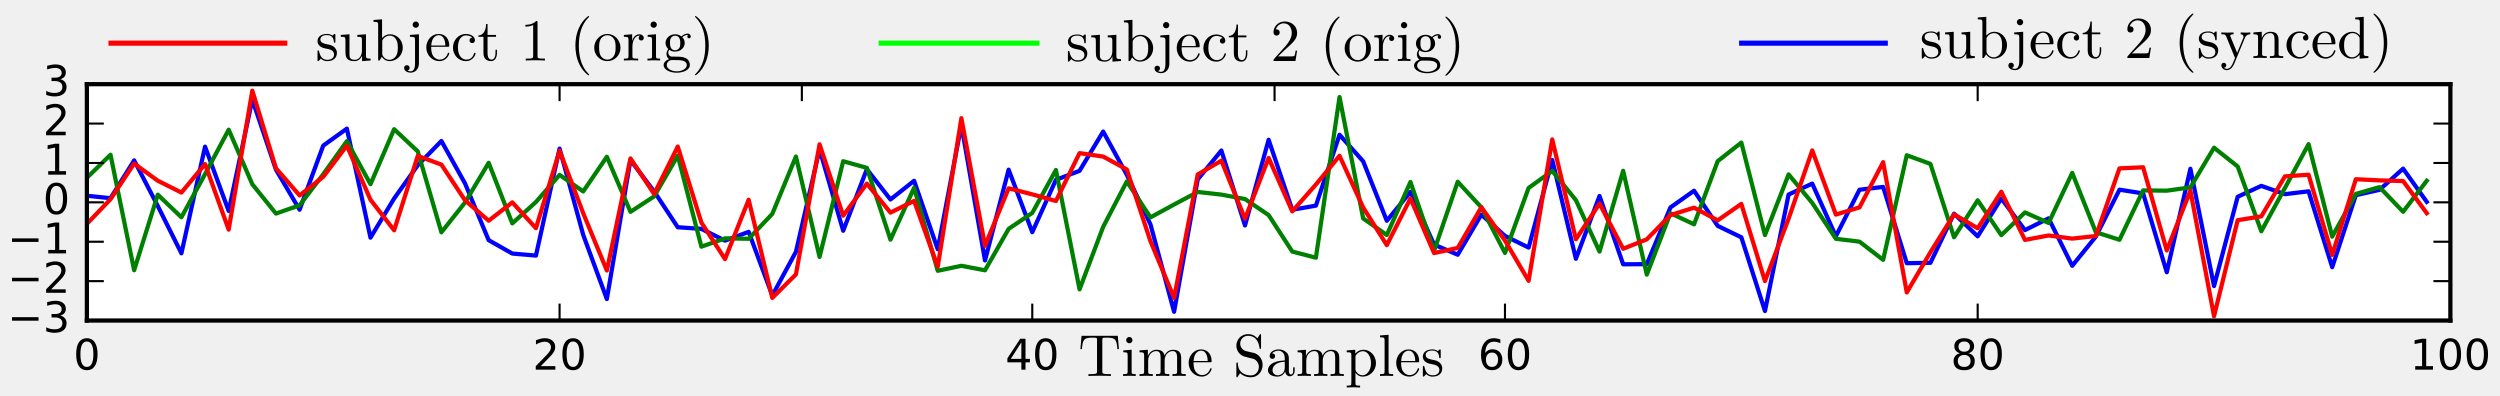
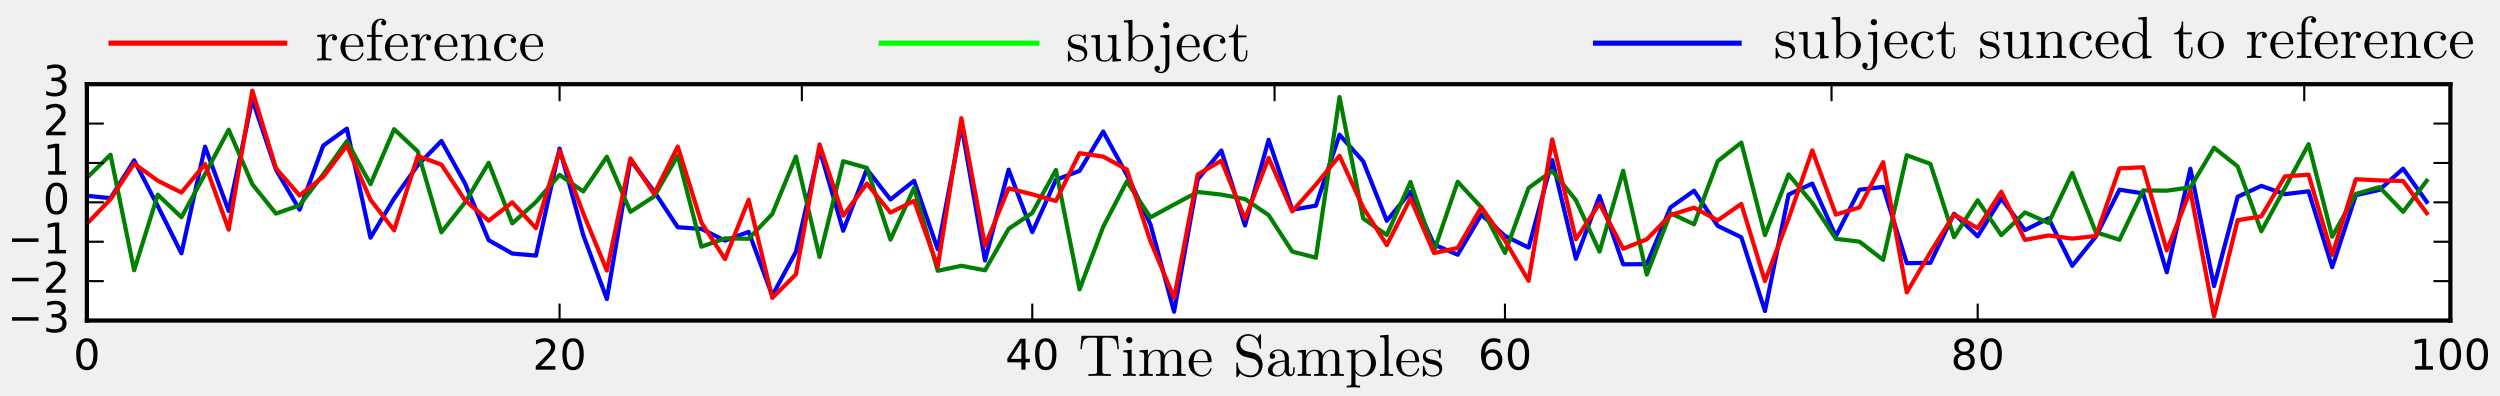
<svg xmlns="http://www.w3.org/2000/svg" id="svg2" version="1.1" xml:space="preserve" width="208.218mm" height="32.932mm" viewBox="0 0 737.779 116.688">
  <defs id="defs6">
    <clipPath clipPathUnits="userSpaceOnUse" id="clipPath20">
      <path d="m 90,9 558,0 0,55.8 -558,0 L 90,9 Z" id="path22" />
    </clipPath>
    <clipPath clipPathUnits="userSpaceOnUse" id="clipPath30">
      <path d="m 90,9 558,0 0,55.8 -558,0 L 90,9 Z" id="path32" />
    </clipPath>
    <clipPath clipPathUnits="userSpaceOnUse" id="clipPath40">
      <path d="m 90,9 558,0 0,55.8 -558,0 L 90,9 Z" id="path42" />
    </clipPath>
    <clipPath clipPathUnits="userSpaceOnUse" id="clipPath120">
      <path d="m -184,-236 1472,0 0,1165 -1472,0 0,-1165 z" id="path122" />
    </clipPath>
    <clipPath clipPathUnits="userSpaceOnUse" id="clipPath142">
      <path d="m -184,-236 1472,0 0,1165 -1472,0 0,-1165 z" id="path144" />
    </clipPath>
    <clipPath clipPathUnits="userSpaceOnUse" id="clipPath164">
      <path d="m -184,-236 1472,0 0,1165 -1472,0 0,-1165 z" id="path166" />
    </clipPath>
  </defs>
  <g id="g10" transform="matrix(1.25,0,0,-1.25,-86.86372,105.8419)">
    <path d="m 90,9 558,0 0,55.8 -558,0 L 90,9 Z" style="fill:#ffffff;fill-opacity:1;fill-rule:nonzero;stroke:none" id="path14" />
    <g id="g16">
      <g id="g18" clip-path="url(#clipPath20)">
        <path d="m 90,38.46 5.58,-0.576 5.58,8.924 5.58,-10.763 5.58,-11.174 5.58,25.175 5.58,-15.175 5.58,26.28 5.58,-16.527 5.58,-9.463 5.58,15.13 5.58,4.012 5.58,-25.736 5.58,9.243 5.58,7.848 5.58,5.727 5.58,-10.02 5.58,-13.395 5.58,-3.157 5.58,-0.481 5.58,25.256 5.58,-20.367 5.58,-15.142 5.58,32.794 5.58,-7.387 5.58,-8.46 5.58,-0.387 5.58,-2.772 5.58,2.066 5.58,-15.025 5.58,10.309 5.58,24.172 5.58,-19.19 5.58,14.524 5.58,-7.146 5.58,4.409 5.58,-16.159 5.58,29.324 5.58,-31.964 5.58,21.425 5.58,-14.747 5.58,12.35 5.58,2.127 5.58,9.271 5.58,-10.204 5.58,-11.706 5.58,-20.628 5.58,31.245 5.58,6.809 5.58,-17.684 5.58,20.227 5.58,-16.526 5.58,0.978 5.58,16.732 5.58,-6.272 5.58,-14.032 5.58,6.811 5.58,-12.435 5.58,-2.39 5.58,9.462 5.58,-5.021 5.58,-2.756 5.58,20.671 5.58,-23.306 5.58,14.811 5.58,-16.121 5.58,0.028 5.58,13.391 5.58,3.941 5.58,-8.292 5.58,-2.696 5.58,-17.404 5.58,27.499 5.58,2.584 5.58,-12.43 5.58,10.978 5.58,0.667 5.58,-18.006 5.58,0.086 5.58,11.6 5.58,-5.34 5.58,8.92 5.58,-7.457 5.58,2.774 5.58,-11.198 5.58,6.903 5.58,11.063 5.58,-0.88 5.58,-18.608 5.58,24.429 5.58,-27.691 5.58,21.075 5.58,2.578 5.58,-1.96 5.58,0.676 5.58,-17.91 5.58,17.004 5.58,1.241 5.58,5.009 5.58,-7.836" style="fill:none;stroke:#0000ff;stroke-width:1;stroke-linecap:square;stroke-linejoin:round;stroke-miterlimit:10;stroke-dasharray:none;stroke-opacity:1" id="path24" />
      </g>
    </g>
    <g id="g26">
      <g id="g28" clip-path="url(#clipPath30)">
        <path d="m 90,42.692 5.58,5.443 5.58,-27.265 5.58,17.844 5.58,-5.331 5.58,10.182 5.58,10.486 5.58,-12.874 5.58,-6.924 5.58,1.952 5.58,7.331 5.58,7.815 5.58,-10.162 5.58,12.979 5.58,-5.244 5.58,-19.096 5.58,7.04 5.58,9.368 5.58,-14.299 5.58,5.049 5.58,6.4 5.58,-3.912 5.58,8.187 5.58,-12.998 5.58,3.635 5.58,9.632 5.58,-21.494 5.58,1.964 5.58,-0.1 5.58,5.877 5.58,13.534 5.58,-23.686 5.58,22.586 5.58,-1.568 5.58,-16.942 5.58,12.225 5.58,-19.58 5.58,1.176 5.58,-1.062 5.58,9.783 5.58,3.759 5.58,10.14 5.58,-28.179 5.58,14.762 5.58,10.707 5.58,-8.478 5.58,3.036 5.58,2.964 5.58,-0.623 5.58,-1.052 5.58,-3.787 5.58,-8.604 5.58,-1.453 5.58,37.93 5.58,-28.669 5.58,-3.897 5.58,12.509 5.58,-16.235 5.58,16.286 5.58,-6.038 5.58,-10.751 5.58,15.336 5.58,4.011 5.58,-6.894 5.58,-12.148 5.58,19.073 5.58,-24.502 5.58,14.49 5.58,-2.619 5.58,14.905 5.58,4.382 5.58,-21.836 5.58,14.326 5.58,-6.728 5.58,-8.466 5.58,-0.68 5.58,-4.293 5.58,24.692 5.58,-2.04 5.58,-17.313 5.58,8.722 5.58,-8.225 5.58,5.354 5.58,-2.476 5.58,11.809 5.58,-14.004 5.58,-1.779 5.58,11.655 5.58,-0.067 5.58,0.786 5.58,9.356 5.58,-4.418 5.58,-15.303 5.58,10.226 5.58,10.336 5.58,-21.837 5.58,10.088 5.58,1.607 5.58,-5.816 5.58,7.318" style="fill:none;stroke:#008000;stroke-width:1;stroke-linecap:square;stroke-linejoin:round;stroke-miterlimit:10;stroke-dasharray:none;stroke-opacity:1" id="path34" />
      </g>
    </g>
    <g id="g36">
      <g id="g38" clip-path="url(#clipPath40)">
        <path d="m 90,31.818 5.58,5.823 5.58,8.413 5.58,-4.046 5.58,-2.792 5.58,6.724 5.58,-15.478 5.58,32.802 5.58,-18.322 5.58,-6.403 5.58,4.39 5.58,7.365 5.58,-12.777 5.58,-7.214 5.58,17.566 5.58,-2.057 5.58,-8.431 5.58,-4.816 5.58,4.329 5.58,-6.088 5.58,18.294 5.58,-14.763 5.58,-13.528 5.58,26.462 5.58,-8.393 5.58,11.192 5.58,-17.941 5.58,-8.621 5.58,14.005 5.58,-23.173 5.58,5.551 5.58,30.703 5.58,-16.835 5.58,7.557 5.58,-6.832 5.58,2.758 5.58,-15.536 5.58,35.056 5.58,-30.107 5.58,13.559 5.58,-1.423 5.58,-1.57 5.58,11.299 5.58,-0.811 5.58,-3.052 5.58,-16.925 5.58,-13.385 5.58,29.135 5.58,3.256 5.58,-13.71 5.58,14.357 5.58,-12.606 5.58,6.323 5.58,6.783 5.58,-12.199 5.58,-8.877 5.58,11.013 5.58,-12.896 5.58,1.208 5.58,9.608 5.58,-7.857 5.58,-9.509 5.58,33.378 5.58,-23.568 5.58,8.412 5.58,-10.653 5.58,2.224 5.58,5.717 5.58,1.759 5.58,-2.999 5.58,3.885 5.58,-18.215 5.58,14.741 5.58,16.101 5.58,-15.142 5.58,1.695 5.58,10.675 5.58,-30.749 5.58,9.484 5.58,8.947 5.58,-3.28 5.58,8.621 5.58,-11.376 5.58,1.045 5.58,-0.736 5.58,0.612 5.58,15.969 5.58,0.258 5.58,-19.631 5.58,14.108 5.58,-29.642 5.58,22.67 5.58,0.906 5.58,9.441 5.58,0.394 5.58,-18.929 5.58,17.864 5.58,-0.272 5.58,-0.163 5.58,-7.582" style="fill:none;stroke:#ff0000;stroke-width:1;stroke-linecap:square;stroke-linejoin:round;stroke-miterlimit:10;stroke-dasharray:none;stroke-opacity:1" id="path44" />
      </g>
    </g>
    <path id="path48" style="fill:none;stroke:#000000;stroke-width:1;stroke-linecap:square;stroke-linejoin:miter;stroke-miterlimit:10;stroke-dasharray:none;stroke-opacity:1" d="m 90,64.8 558,0" />
    <path id="path50" style="fill:none;stroke:#000000;stroke-width:1;stroke-linecap:square;stroke-linejoin:miter;stroke-miterlimit:10;stroke-dasharray:none;stroke-opacity:1" d="m 648,9 0,55.8" />
    <path id="path52" style="fill:none;stroke:#000000;stroke-width:1;stroke-linecap:square;stroke-linejoin:miter;stroke-miterlimit:10;stroke-dasharray:none;stroke-opacity:1" d="M 90,9 648,9" />
    <path id="path54" style="fill:none;stroke:#000000;stroke-width:1;stroke-linecap:square;stroke-linejoin:miter;stroke-miterlimit:10;stroke-dasharray:none;stroke-opacity:1" d="m 90,9 0,55.8" />
    <path id="path56" style="fill:#000000;fill-opacity:1;fill-rule:nonzero;stroke:#000000;stroke-width:0.5;stroke-linecap:butt;stroke-linejoin:round;stroke-miterlimit:10;stroke-dasharray:none;stroke-opacity:1" d="m 90,9 0,4" />
    <path id="path58" style="fill:#000000;fill-opacity:1;fill-rule:nonzero;stroke:#000000;stroke-width:0.5;stroke-linecap:butt;stroke-linejoin:round;stroke-miterlimit:10;stroke-dasharray:none;stroke-opacity:1" d="m 90,64.8 0,-4" />
-     <text id="text60" style="font-variant:normal;font-weight:normal;font-size:10px;font-family:'Bitstream Vera Sans';-inkscape-font-specification:BitstreamVeraSans-Roman;writing-mode:lr-tb;fill:#000000;fill-opacity:1;fill-rule:nonzero;stroke:none" transform="scale(1,-1)" x="86.82" y="2.594">
+     <text id="text60" style="font-variant:normal;font-weight:normal;font-size:10px;line-height:0%;font-family:'Bitstream Vera Sans';-inkscape-font-specification:BitstreamVeraSans-Roman;writing-mode:lr-tb;fill:#000000;fill-opacity:1;fill-rule:nonzero;stroke:none" transform="scale(1,-1)" x="86.82" y="2.594">
      <tspan id="tspan62" y="2.594" x="86.82">0</tspan>
    </text>
    <path id="path64" style="fill:#000000;fill-opacity:1;fill-rule:nonzero;stroke:#000000;stroke-width:0.5;stroke-linecap:butt;stroke-linejoin:round;stroke-miterlimit:10;stroke-dasharray:none;stroke-opacity:1" d="m 201.6,9 0,4" />
    <path id="path66" style="fill:#000000;fill-opacity:1;fill-rule:nonzero;stroke:#000000;stroke-width:0.5;stroke-linecap:butt;stroke-linejoin:round;stroke-miterlimit:10;stroke-dasharray:none;stroke-opacity:1" d="m 201.6,64.8 0,-4" />
-     <text id="text68" style="font-variant:normal;font-weight:normal;font-size:10px;font-family:'Bitstream Vera Sans';-inkscape-font-specification:BitstreamVeraSans-Roman;writing-mode:lr-tb;fill:#000000;fill-opacity:1;fill-rule:nonzero;stroke:none" transform="scale(1,-1)" x="195.241" y="2.594">
-       <tspan id="tspan70" y="2.594" x="195.241 201.601">20</tspan>
+     <text id="text68" style="font-variant:normal;font-weight:normal;line-height:0%;font-family:'Bitstream Vera Sans';-inkscape-font-specification:BitstreamVeraSans-Roman;writing-mode:lr-tb;fill:#000000;fill-opacity:1;fill-rule:nonzero;stroke:none" transform="scale(1,-1)" x="195.241" y="2.594">
+       <tspan id="tspan70" y="2.594" x="195.241 201.601" style="font-size:10px;line-height:1.25">20</tspan>
    </text>
    <path id="path72" style="fill:#000000;fill-opacity:1;fill-rule:nonzero;stroke:#000000;stroke-width:0.5;stroke-linecap:butt;stroke-linejoin:round;stroke-miterlimit:10;stroke-dasharray:none;stroke-opacity:1" d="m 313.2,9 0,4" />
    <path id="path74" style="fill:#000000;fill-opacity:1;fill-rule:nonzero;stroke:#000000;stroke-width:0.5;stroke-linecap:butt;stroke-linejoin:round;stroke-miterlimit:10;stroke-dasharray:none;stroke-opacity:1" d="m 258.8,64.8 0,-4" />
-     <text id="text76" style="font-variant:normal;font-weight:normal;font-size:10px;font-family:'Bitstream Vera Sans';-inkscape-font-specification:BitstreamVeraSans-Roman;writing-mode:lr-tb;fill:#000000;fill-opacity:1;fill-rule:nonzero;stroke:none" transform="scale(1,-1)" x="306.841" y="2.594">
-       <tspan id="tspan78" y="2.594" x="306.841 313.201">40</tspan>
+     <text id="text76" style="font-variant:normal;font-weight:normal;line-height:0%;font-family:'Bitstream Vera Sans';-inkscape-font-specification:BitstreamVeraSans-Roman;writing-mode:lr-tb;fill:#000000;fill-opacity:1;fill-rule:nonzero;stroke:none" transform="scale(1,-1)" x="306.841" y="2.594">
+       <tspan id="tspan78" y="2.594" x="306.841 313.201" style="font-size:10px;line-height:1.25">40</tspan>
    </text>
    <path id="path80" style="fill:#000000;fill-opacity:1;fill-rule:nonzero;stroke:#000000;stroke-width:0.5;stroke-linecap:butt;stroke-linejoin:round;stroke-miterlimit:10;stroke-dasharray:none;stroke-opacity:1" d="m 424.8,9 0,4" />
    <path id="path82" style="fill:#000000;fill-opacity:1;fill-rule:nonzero;stroke:#000000;stroke-width:0.5;stroke-linecap:butt;stroke-linejoin:round;stroke-miterlimit:10;stroke-dasharray:none;stroke-opacity:1" d="m 370.4,64.8 0,-4" />
-     <text id="text84" style="font-variant:normal;font-weight:normal;font-size:10px;font-family:'Bitstream Vera Sans';-inkscape-font-specification:BitstreamVeraSans-Roman;writing-mode:lr-tb;fill:#000000;fill-opacity:1;fill-rule:nonzero;stroke:none" transform="scale(1,-1)" x="418.441" y="2.594">
-       <tspan id="tspan86" y="2.594" x="418.441 424.801">60</tspan>
+     <text id="text84" style="font-variant:normal;font-weight:normal;line-height:0%;font-family:'Bitstream Vera Sans';-inkscape-font-specification:BitstreamVeraSans-Roman;writing-mode:lr-tb;fill:#000000;fill-opacity:1;fill-rule:nonzero;stroke:none" transform="scale(1,-1)" x="418.441" y="2.594">
+       <tspan id="tspan86" y="2.594" x="418.441 424.801" style="font-size:10px;line-height:1.25">60</tspan>
    </text>
    <path id="path88" style="fill:#000000;fill-opacity:1;fill-rule:nonzero;stroke:#000000;stroke-width:0.5;stroke-linecap:butt;stroke-linejoin:round;stroke-miterlimit:10;stroke-dasharray:none;stroke-opacity:1" d="m 536.4,9 0,4" />
-     <path id="path90" style="fill:#000000;fill-opacity:1;fill-rule:nonzero;stroke:#000000;stroke-width:0.5;stroke-linecap:butt;stroke-linejoin:round;stroke-miterlimit:10;stroke-dasharray:none;stroke-opacity:1" d="m 536.4,64.8 0,-4" />
-     <text id="text92" style="font-variant:normal;font-weight:normal;font-size:10px;font-family:'Bitstream Vera Sans';-inkscape-font-specification:BitstreamVeraSans-Roman;writing-mode:lr-tb;fill:#000000;fill-opacity:1;fill-rule:nonzero;stroke:none" transform="scale(1,-1)" x="530.041" y="2.594">
-       <tspan id="tspan94" y="2.594" x="530.041 536.401">80</tspan>
+     <path id="path90" style="fill:#000000;fill-opacity:1;fill-rule:nonzero;stroke:#000000;stroke-width:0.5;stroke-linecap:butt;stroke-linejoin:round;stroke-miterlimit:10;stroke-dasharray:none;stroke-opacity:1" d="m 501.9,64.8 v -4" />
+     <text id="text92" style="font-variant:normal;font-weight:normal;line-height:0%;font-family:'Bitstream Vera Sans';-inkscape-font-specification:BitstreamVeraSans-Roman;writing-mode:lr-tb;fill:#000000;fill-opacity:1;fill-rule:nonzero;stroke:none" transform="scale(1,-1)" x="530.041" y="2.594">
+       <tspan id="tspan94" y="2.594" x="530.041 536.401" style="font-size:10px;line-height:1.25">80</tspan>
    </text>
    <path id="path96" style="fill:#000000;fill-opacity:1;fill-rule:nonzero;stroke:#000000;stroke-width:0.5;stroke-linecap:butt;stroke-linejoin:round;stroke-miterlimit:10;stroke-dasharray:none;stroke-opacity:1" d="m 648,9 0,4" />
-     <path id="path98" style="fill:#000000;fill-opacity:1;fill-rule:nonzero;stroke:#000000;stroke-width:0.5;stroke-linecap:butt;stroke-linejoin:round;stroke-miterlimit:10;stroke-dasharray:none;stroke-opacity:1" d="m 648,64.8 0,-4" />
-     <text id="text100" style="font-variant:normal;font-weight:normal;font-size:10px;font-family:'Bitstream Vera Sans';-inkscape-font-specification:BitstreamVeraSans-Roman;writing-mode:lr-tb;fill:#000000;fill-opacity:1;fill-rule:nonzero;stroke:none" transform="scale(1,-1)" x="638.461" y="2.594">
-       <tspan id="tspan102" y="2.594" x="638.461 644.821 651.181">100</tspan>
+     <path id="path98" style="fill:#000000;fill-opacity:1;fill-rule:nonzero;stroke:#000000;stroke-width:0.5;stroke-linecap:butt;stroke-linejoin:round;stroke-miterlimit:10;stroke-dasharray:none;stroke-opacity:1" d="m 613.5,64.8 v -4" />
+     <text id="text100" style="font-variant:normal;font-weight:normal;line-height:0%;font-family:'Bitstream Vera Sans';-inkscape-font-specification:BitstreamVeraSans-Roman;writing-mode:lr-tb;fill:#000000;fill-opacity:1;fill-rule:nonzero;stroke:none" transform="scale(1,-1)" x="638.461" y="2.594">
+       <tspan id="tspan102" y="2.594" x="638.461 644.821 651.181" style="font-size:10px;line-height:1.25">100</tspan>
    </text>
    <path id="path104" style="fill:#000000;fill-opacity:1;fill-rule:nonzero;stroke:#000000;stroke-width:0.5;stroke-linecap:butt;stroke-linejoin:round;stroke-miterlimit:10;stroke-dasharray:none;stroke-opacity:1" d="m 90,9 4,0" />
    <path id="path106" style="fill:#000000;fill-opacity:1;fill-rule:nonzero;stroke:#000000;stroke-width:0.5;stroke-linecap:butt;stroke-linejoin:round;stroke-miterlimit:10;stroke-dasharray:none;stroke-opacity:1" d="m 648,9 -4,0" />
    <g transform="translate(71.26562,6.242188)" id="g108">
-       <text id="text110" style="font-variant:normal;font-weight:normal;font-size:10px;font-family:'Bitstream Vera Sans';-inkscape-font-specification:BitstreamVeraSans-Roman;writing-mode:lr-tb;fill:#000000;fill-opacity:1;fill-rule:nonzero;stroke:none" transform="matrix(1,0,0,-1,8.378906,0)">
+       <text id="text110" style="font-variant:normal;font-weight:normal;font-size:10px;line-height:0%;font-family:'Bitstream Vera Sans';-inkscape-font-specification:BitstreamVeraSans-Roman;writing-mode:lr-tb;fill:#000000;fill-opacity:1;fill-rule:nonzero;stroke:none" transform="matrix(1,0,0,-1,8.378906,0)">
        <tspan id="tspan112" y="0" x="0">3</tspan>
      </text>
      <g transform="scale(0.01,0.01)" id="g114">
        <g id="g116">
          <g clip-path="url(#clipPath120)" id="g118">
            <path id="path124" style="fill:#000000;fill-opacity:1;fill-rule:nonzero;stroke:none" d="m 106,355 626,0 0,-83 -626,0 0,83" />
          </g>
        </g>
      </g>
    </g>
    <path id="path126" style="fill:#000000;fill-opacity:1;fill-rule:nonzero;stroke:#000000;stroke-width:0.5;stroke-linecap:butt;stroke-linejoin:round;stroke-miterlimit:10;stroke-dasharray:none;stroke-opacity:1" d="m 90,18.3 4,0" />
    <path id="path128" style="fill:#000000;fill-opacity:1;fill-rule:nonzero;stroke:#000000;stroke-width:0.5;stroke-linecap:butt;stroke-linejoin:round;stroke-miterlimit:10;stroke-dasharray:none;stroke-opacity:1" d="m 648,18.3 -4,0" />
    <g transform="translate(71.26562,15.54219)" id="g130">
-       <text id="text132" style="font-variant:normal;font-weight:normal;font-size:10px;font-family:'Bitstream Vera Sans';-inkscape-font-specification:BitstreamVeraSans-Roman;writing-mode:lr-tb;fill:#000000;fill-opacity:1;fill-rule:nonzero;stroke:none" transform="matrix(1,0,0,-1,8.378906,0)">
+       <text id="text132" style="font-variant:normal;font-weight:normal;font-size:10px;line-height:0%;font-family:'Bitstream Vera Sans';-inkscape-font-specification:BitstreamVeraSans-Roman;writing-mode:lr-tb;fill:#000000;fill-opacity:1;fill-rule:nonzero;stroke:none" transform="matrix(1,0,0,-1,8.378906,0)">
        <tspan id="tspan134" y="0" x="0">2</tspan>
      </text>
      <g transform="scale(0.01,0.01)" id="g136">
        <g id="g138">
          <g clip-path="url(#clipPath142)" id="g140">
            <path id="path146" style="fill:#000000;fill-opacity:1;fill-rule:nonzero;stroke:none" d="m 106,355 626,0 0,-83 -626,0 0,83" />
          </g>
        </g>
      </g>
    </g>
    <path id="path148" style="fill:#000000;fill-opacity:1;fill-rule:nonzero;stroke:#000000;stroke-width:0.5;stroke-linecap:butt;stroke-linejoin:round;stroke-miterlimit:10;stroke-dasharray:none;stroke-opacity:1" d="m 90,27.6 4,0" />
    <path id="path150" style="fill:#000000;fill-opacity:1;fill-rule:nonzero;stroke:#000000;stroke-width:0.5;stroke-linecap:butt;stroke-linejoin:round;stroke-miterlimit:10;stroke-dasharray:none;stroke-opacity:1" d="m 648,27.6 -4,0" />
    <g transform="translate(71.26562,24.84219)" id="g152">
-       <text id="text154" style="font-variant:normal;font-weight:normal;font-size:10px;font-family:'Bitstream Vera Sans';-inkscape-font-specification:BitstreamVeraSans-Roman;writing-mode:lr-tb;fill:#000000;fill-opacity:1;fill-rule:nonzero;stroke:none" transform="matrix(1,0,0,-1,8.378906,0)">
+       <text id="text154" style="font-variant:normal;font-weight:normal;font-size:10px;line-height:0%;font-family:'Bitstream Vera Sans';-inkscape-font-specification:BitstreamVeraSans-Roman;writing-mode:lr-tb;fill:#000000;fill-opacity:1;fill-rule:nonzero;stroke:none" transform="matrix(1,0,0,-1,8.378906,0)">
        <tspan id="tspan156" y="0" x="0">1</tspan>
      </text>
      <g transform="scale(0.01,0.01)" id="g158">
        <g id="g160">
          <g clip-path="url(#clipPath164)" id="g162">
            <path id="path168" style="fill:#000000;fill-opacity:1;fill-rule:nonzero;stroke:none" d="m 106,355 626,0 0,-83 -626,0 0,83" />
          </g>
        </g>
      </g>
    </g>
    <path id="path170" style="fill:#000000;fill-opacity:1;fill-rule:nonzero;stroke:#000000;stroke-width:0.5;stroke-linecap:butt;stroke-linejoin:round;stroke-miterlimit:10;stroke-dasharray:none;stroke-opacity:1" d="m 90,36.9 4,0" />
    <path id="path172" style="fill:#000000;fill-opacity:1;fill-rule:nonzero;stroke:#000000;stroke-width:0.5;stroke-linecap:butt;stroke-linejoin:round;stroke-miterlimit:10;stroke-dasharray:none;stroke-opacity:1" d="m 648,36.9 -4,0" />
-     <text id="text174" style="font-variant:normal;font-weight:normal;font-size:10px;font-family:'Bitstream Vera Sans';-inkscape-font-specification:BitstreamVeraSans-Roman;writing-mode:lr-tb;fill:#000000;fill-opacity:1;fill-rule:nonzero;stroke:none" transform="scale(1,-1)" x="79.641" y="-34.142">
+     <text id="text174" style="font-variant:normal;font-weight:normal;font-size:10px;line-height:0%;font-family:'Bitstream Vera Sans';-inkscape-font-specification:BitstreamVeraSans-Roman;writing-mode:lr-tb;fill:#000000;fill-opacity:1;fill-rule:nonzero;stroke:none" transform="scale(1,-1)" x="79.641" y="-34.142">
      <tspan id="tspan176" y="-34.142" x="79.641">0</tspan>
    </text>
    <path id="path178" style="fill:#000000;fill-opacity:1;fill-rule:nonzero;stroke:#000000;stroke-width:0.5;stroke-linecap:butt;stroke-linejoin:round;stroke-miterlimit:10;stroke-dasharray:none;stroke-opacity:1" d="m 90,46.2 4,0" />
    <path id="path180" style="fill:#000000;fill-opacity:1;fill-rule:nonzero;stroke:#000000;stroke-width:0.5;stroke-linecap:butt;stroke-linejoin:round;stroke-miterlimit:10;stroke-dasharray:none;stroke-opacity:1" d="m 648,46.2 -4,0" />
-     <text id="text182" style="font-variant:normal;font-weight:normal;font-size:10px;font-family:'Bitstream Vera Sans';-inkscape-font-specification:BitstreamVeraSans-Roman;writing-mode:lr-tb;fill:#000000;fill-opacity:1;fill-rule:nonzero;stroke:none" transform="scale(1,-1)" x="79.641" y="-43.442">
+     <text id="text182" style="font-variant:normal;font-weight:normal;font-size:10px;line-height:0%;font-family:'Bitstream Vera Sans';-inkscape-font-specification:BitstreamVeraSans-Roman;writing-mode:lr-tb;fill:#000000;fill-opacity:1;fill-rule:nonzero;stroke:none" transform="scale(1,-1)" x="79.641" y="-43.442">
      <tspan id="tspan184" y="-43.442" x="79.641">1</tspan>
    </text>
    <path id="path186" style="fill:#000000;fill-opacity:1;fill-rule:nonzero;stroke:#000000;stroke-width:0.5;stroke-linecap:butt;stroke-linejoin:round;stroke-miterlimit:10;stroke-dasharray:none;stroke-opacity:1" d="m 90,55.5 4,0" />
    <path id="path188" style="fill:#000000;fill-opacity:1;fill-rule:nonzero;stroke:#000000;stroke-width:0.5;stroke-linecap:butt;stroke-linejoin:round;stroke-miterlimit:10;stroke-dasharray:none;stroke-opacity:1" d="m 648,55.5 -4,0" />
-     <text id="text190" style="font-variant:normal;font-weight:normal;font-size:10px;font-family:'Bitstream Vera Sans';-inkscape-font-specification:BitstreamVeraSans-Roman;writing-mode:lr-tb;fill:#000000;fill-opacity:1;fill-rule:nonzero;stroke:none" transform="scale(1,-1)" x="79.641" y="-52.742">
+     <text id="text190" style="font-variant:normal;font-weight:normal;font-size:10px;line-height:0%;font-family:'Bitstream Vera Sans';-inkscape-font-specification:BitstreamVeraSans-Roman;writing-mode:lr-tb;fill:#000000;fill-opacity:1;fill-rule:nonzero;stroke:none" transform="scale(1,-1)" x="79.641" y="-52.742">
      <tspan id="tspan192" y="-52.742" x="79.641">2</tspan>
    </text>
    <path id="path194" style="fill:#000000;fill-opacity:1;fill-rule:nonzero;stroke:#000000;stroke-width:0.5;stroke-linecap:butt;stroke-linejoin:round;stroke-miterlimit:10;stroke-dasharray:none;stroke-opacity:1" d="m 90,64.8 4,0" />
-     <path id="path196" style="fill:#000000;fill-opacity:1;fill-rule:nonzero;stroke:#000000;stroke-width:0.5;stroke-linecap:butt;stroke-linejoin:round;stroke-miterlimit:10;stroke-dasharray:none;stroke-opacity:1" d="m 648,64.8 -4,0" />
-     <text id="text198" style="font-variant:normal;font-weight:normal;font-size:10px;font-family:'Bitstream Vera Sans';-inkscape-font-specification:BitstreamVeraSans-Roman;writing-mode:lr-tb;fill:#000000;fill-opacity:1;fill-rule:nonzero;stroke:none" transform="scale(1,-1)" x="79.641" y="-62.042">
+     <path id="path196" style="fill:#000000;fill-opacity:1;fill-rule:nonzero;stroke:#000000;stroke-width:0.5;stroke-linecap:butt;stroke-linejoin:round;stroke-miterlimit:10;stroke-dasharray:none;stroke-opacity:1" d="m 613.5,64.8 h -4" />
+     <text id="text198" style="font-variant:normal;font-weight:normal;font-size:10px;line-height:0%;font-family:'Bitstream Vera Sans';-inkscape-font-specification:BitstreamVeraSans-Roman;writing-mode:lr-tb;fill:#000000;fill-opacity:1;fill-rule:nonzero;stroke:none" transform="scale(1,-1)" x="79.641" y="-62.042">
      <tspan id="tspan200" y="-62.042" x="79.641">3</tspan>
    </text>
-     <text xml:space="preserve" style="font-style:normal;font-variant:normal;font-weight:normal;font-stretch:normal;font-size:14px;line-height:125%;font-family:'Latin Modern Roman';-inkscape-font-specification:'Latin Modern Roman, Normal';text-align:start;letter-spacing:0px;word-spacing:0px;writing-mode:lr-tb;text-anchor:start;fill:#000000;fill-opacity:1;stroke:none;stroke-width:1px;stroke-linecap:butt;stroke-linejoin:miter;stroke-opacity:1" x="324.062" y="4.088" id="text4328" transform="scale(1,-1)">
-       <tspan id="tspan4330" x="324.062" y="4.088">Time Samples</tspan>
+     <text xml:space="preserve" style="font-style:normal;font-variant:normal;font-weight:normal;font-stretch:normal;line-height:0%;font-family:'Latin Modern Roman';-inkscape-font-specification:'Latin Modern Roman, Normal';text-align:start;letter-spacing:0px;word-spacing:0px;writing-mode:lr-tb;text-anchor:start;fill:#000000;fill-opacity:1;stroke:none;stroke-width:1px;stroke-linecap:butt;stroke-linejoin:miter;stroke-opacity:1" x="324.062" y="4.088" id="text4328" transform="scale(1,-1)">
+       <tspan id="tspan4330" x="324.062" y="4.088" style="font-size:14px;line-height:1.25">Time Samples</tspan>
    </text>
    <path style="fill:none;fill-rule:evenodd;stroke:#ff0000;stroke-width:1.2;stroke-linecap:butt;stroke-linejoin:miter;stroke-miterlimit:4;stroke-dasharray:none;stroke-opacity:1" d="m 95.096,74.483 c 41.941,0 42.222,0 42.222,0" id="path4403" />
    <path style="fill:none;fill-rule:evenodd;stroke:#00ff00;stroke-width:1.2;stroke-linecap:butt;stroke-linejoin:miter;stroke-miterlimit:4;stroke-dasharray:none;stroke-opacity:1" d="m 276.924,74.483 c 37.703,0 37.956,0 37.956,0" id="path4403-3" />
-     <path style="fill:none;fill-rule:evenodd;stroke:#0000ff;stroke-width:1.2;stroke-linecap:butt;stroke-linejoin:miter;stroke-miterlimit:4;stroke-dasharray:none;stroke-opacity:1" d="m 480.074,74.483 c 34.878,0 35.112,0 35.112,0" id="path4403-3-6" />
-     <text xml:space="preserve" style="font-style:normal;font-variant:normal;font-weight:normal;font-stretch:normal;font-size:14px;line-height:125%;font-family:'Latin Modern Roman';-inkscape-font-specification:'Latin Modern Roman, Normal';text-align:start;letter-spacing:0px;word-spacing:0px;writing-mode:lr-tb;text-anchor:start;fill:#000000;fill-opacity:1;stroke:none;stroke-width:1px;stroke-linecap:butt;stroke-linejoin:miter;stroke-opacity:1" x="143.986" y="-70.394" id="text4437" transform="scale(1,-1)">
-       <tspan id="tspan4439" x="143.986" y="-70.394">subject 1 (orig)</tspan>
+     <path style="fill:none;fill-rule:evenodd;stroke:#0000ff;stroke-width:1.2;stroke-linecap:butt;stroke-linejoin:miter;stroke-miterlimit:4;stroke-dasharray:none;stroke-opacity:1" d="m 445.574,74.483 c 34.878,0 35.112,0 35.112,0" id="path4403-3-6" />
+     <text xml:space="preserve" style="font-style:normal;font-variant:normal;font-weight:normal;font-stretch:normal;line-height:0%;font-family:'Latin Modern Roman';-inkscape-font-specification:'Latin Modern Roman, Normal';text-align:start;letter-spacing:0px;word-spacing:0px;writing-mode:lr-tb;text-anchor:start;fill:#000000;fill-opacity:1;stroke:none;stroke-width:1px;stroke-linecap:butt;stroke-linejoin:miter;stroke-opacity:1" x="143.986" y="-70.394" id="text4437" transform="scale(1,-1)">
+       <tspan id="tspan4439" x="143.986" y="-70.394" style="font-size:14px;line-height:1.25">reference</tspan>
    </text>
-     <text xml:space="preserve" style="font-style:normal;font-variant:normal;font-weight:normal;font-stretch:normal;font-size:14px;line-height:125%;font-family:'Latin Modern Roman';-inkscape-font-specification:'Latin Modern Roman, Normal';text-align:start;letter-spacing:0px;word-spacing:0px;writing-mode:lr-tb;text-anchor:start;fill:#000000;fill-opacity:1;stroke:none;stroke-width:1px;stroke-linecap:butt;stroke-linejoin:miter;stroke-opacity:1" x="321.145" y="-70.272" id="text4437-7" transform="scale(1,-1)">
-       <tspan id="tspan4439-5" x="321.145" y="-70.272">subject 2 (orig)</tspan>
+     <text xml:space="preserve" style="font-style:normal;font-variant:normal;font-weight:normal;font-stretch:normal;line-height:0%;font-family:'Latin Modern Roman';-inkscape-font-specification:'Latin Modern Roman, Normal';text-align:start;letter-spacing:0px;word-spacing:0px;writing-mode:lr-tb;text-anchor:start;fill:#000000;fill-opacity:1;stroke:none;stroke-width:1px;stroke-linecap:butt;stroke-linejoin:miter;stroke-opacity:1" x="321.145" y="-70.272" id="text4437-7" transform="scale(1,-1)">
+       <tspan id="tspan4439-5" x="321.145" y="-70.272" style="font-size:14px;line-height:1.25">subject</tspan>
    </text>
-     <text xml:space="preserve" style="font-style:normal;font-variant:normal;font-weight:normal;font-stretch:normal;font-size:14px;line-height:125%;font-family:'Latin Modern Roman';-inkscape-font-specification:'Latin Modern Roman, Normal';text-align:start;letter-spacing:0px;word-spacing:0px;writing-mode:lr-tb;text-anchor:start;fill:#000000;fill-opacity:1;stroke:none;stroke-width:1px;stroke-linecap:butt;stroke-linejoin:miter;stroke-opacity:1" x="522.732" y="-70.983" id="text4437-7-3" transform="scale(1,-1)">
-       <tspan id="tspan4439-5-5" x="522.732" y="-70.983">subject 2 (synced)</tspan>
+     <text xml:space="preserve" style="font-style:normal;font-variant:normal;font-weight:normal;font-stretch:normal;line-height:0%;font-family:'Latin Modern Roman';-inkscape-font-specification:'Latin Modern Roman, Normal';text-align:start;letter-spacing:0px;word-spacing:0px;writing-mode:lr-tb;text-anchor:start;fill:#000000;fill-opacity:1;stroke:none;stroke-width:1px;stroke-linecap:butt;stroke-linejoin:miter;stroke-opacity:1" x="488.232" y="-70.983" id="text4437-7-3" transform="scale(1,-1)">
+       <tspan id="tspan4439-5-5" x="488.232" y="-70.983" style="font-size:14px;line-height:1.25">subject sunced to reference</tspan>
    </text>
  </g>
</svg>
